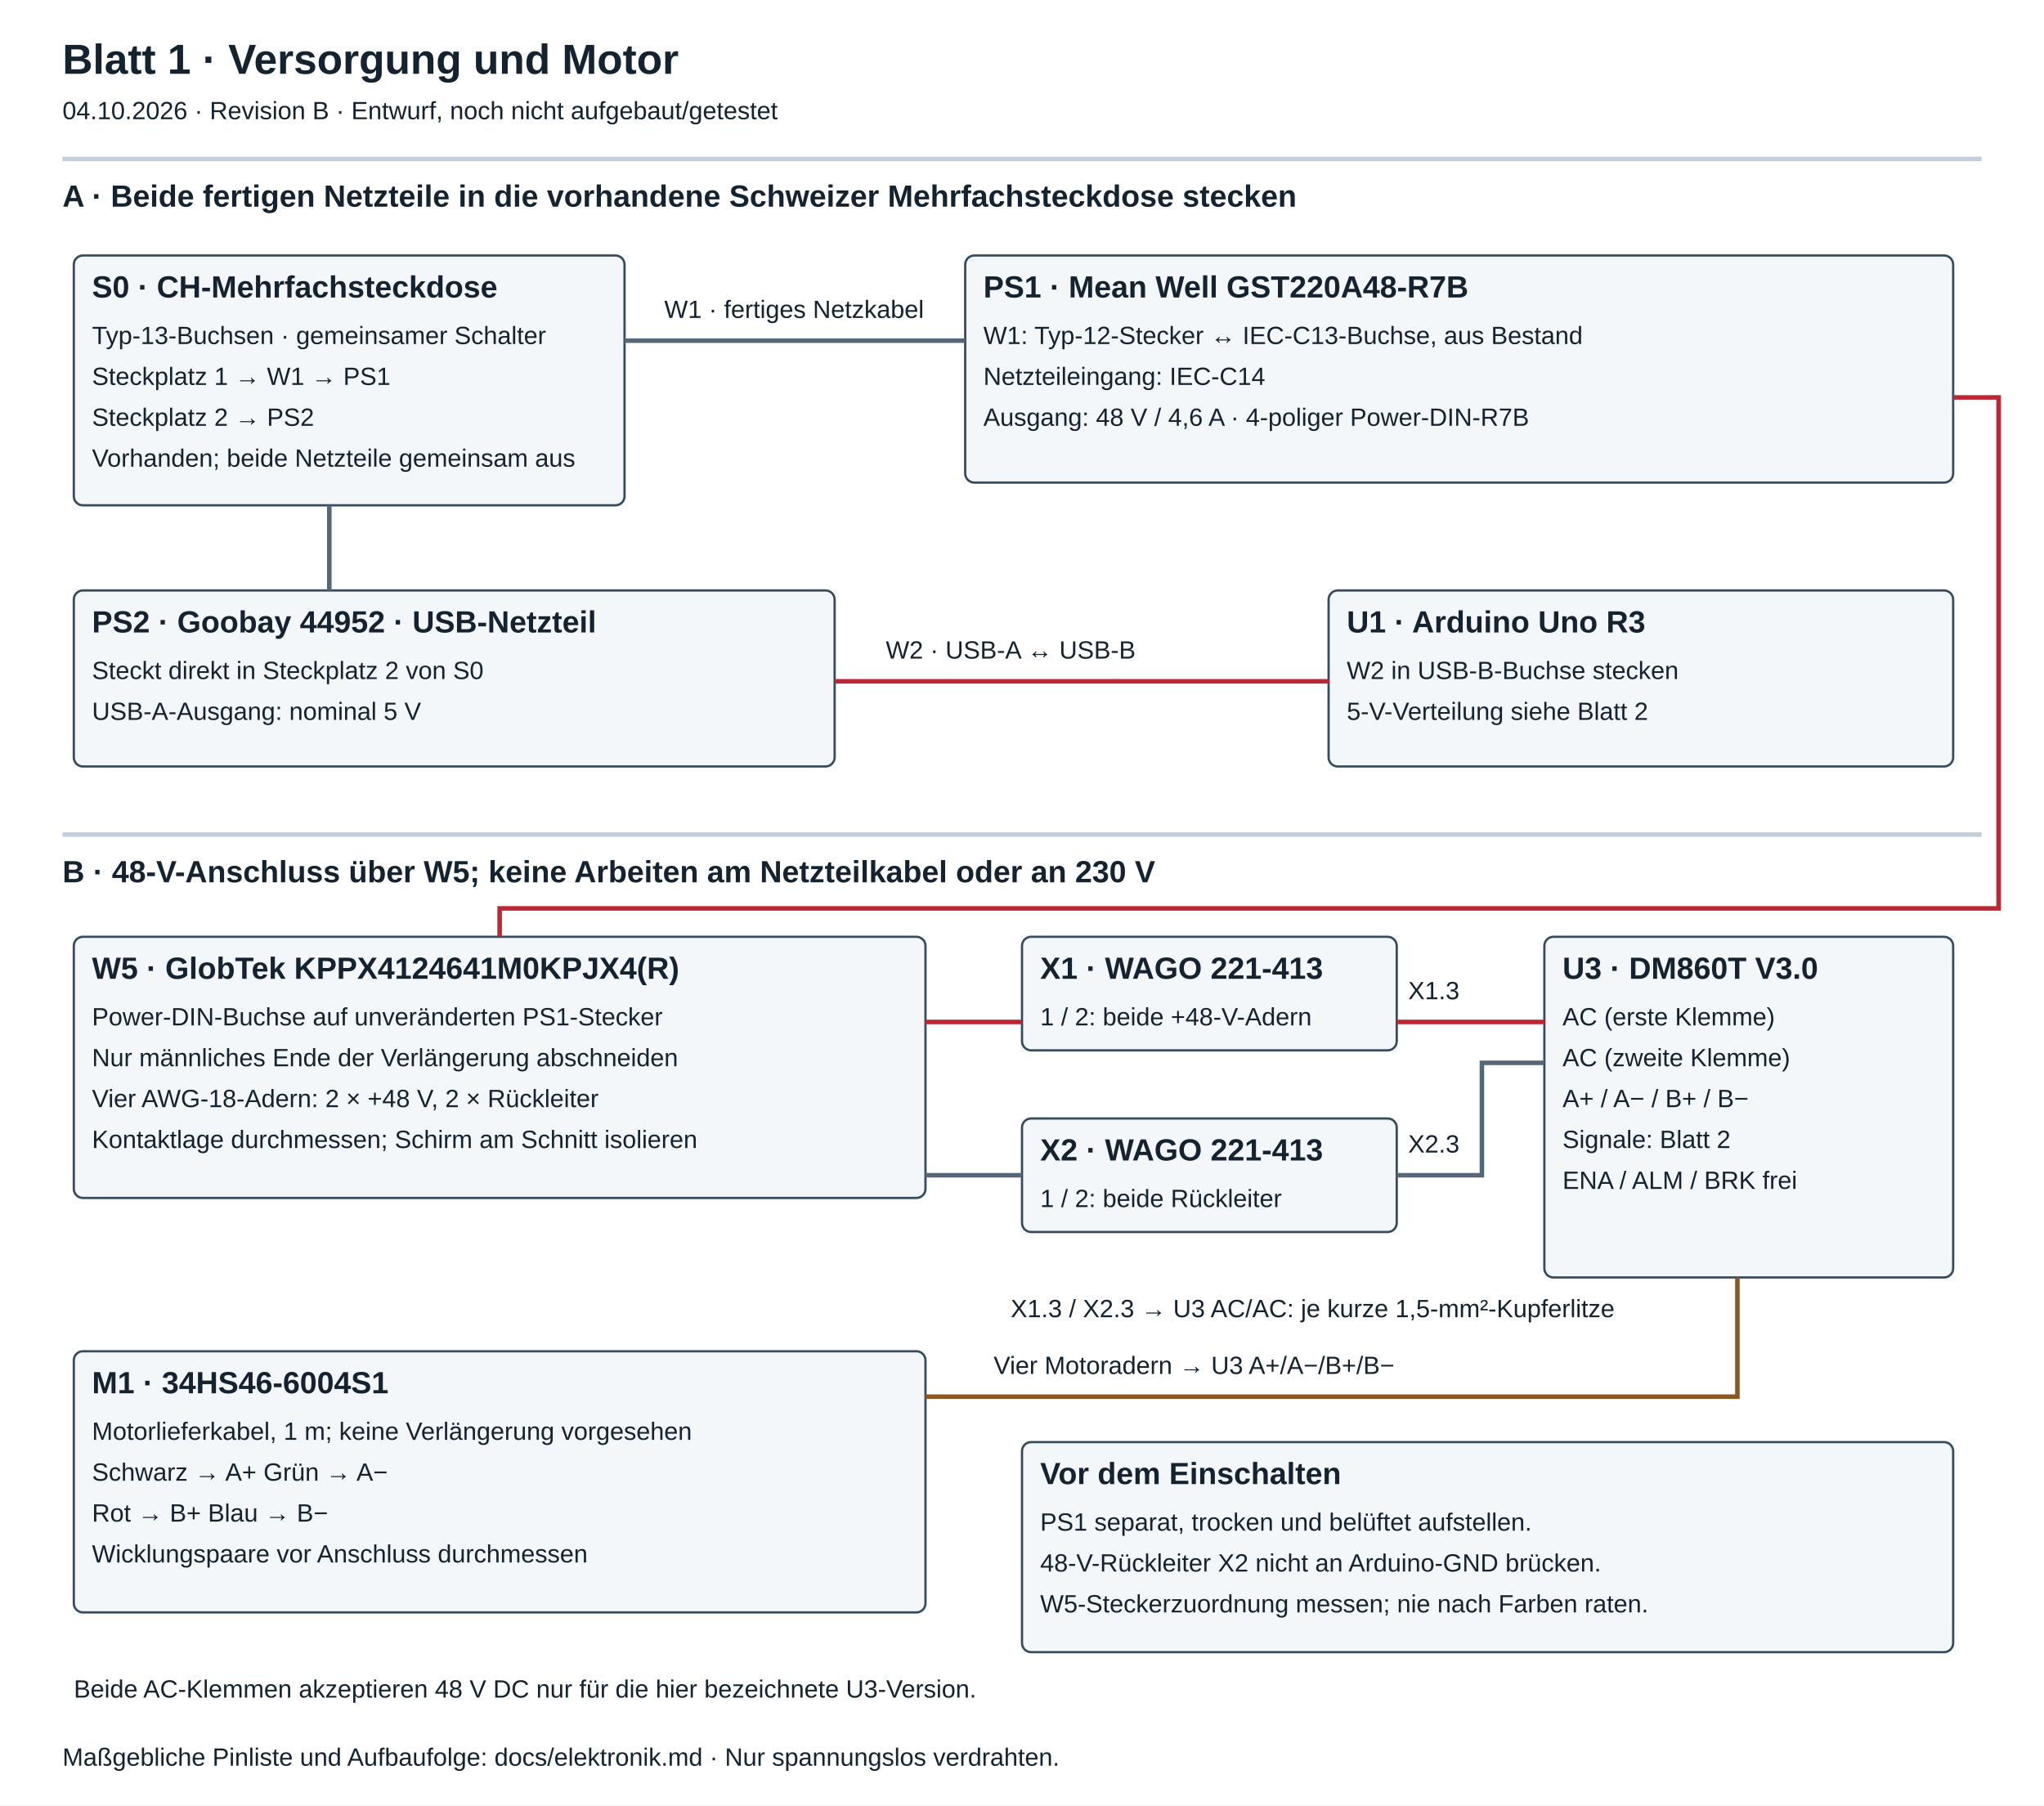
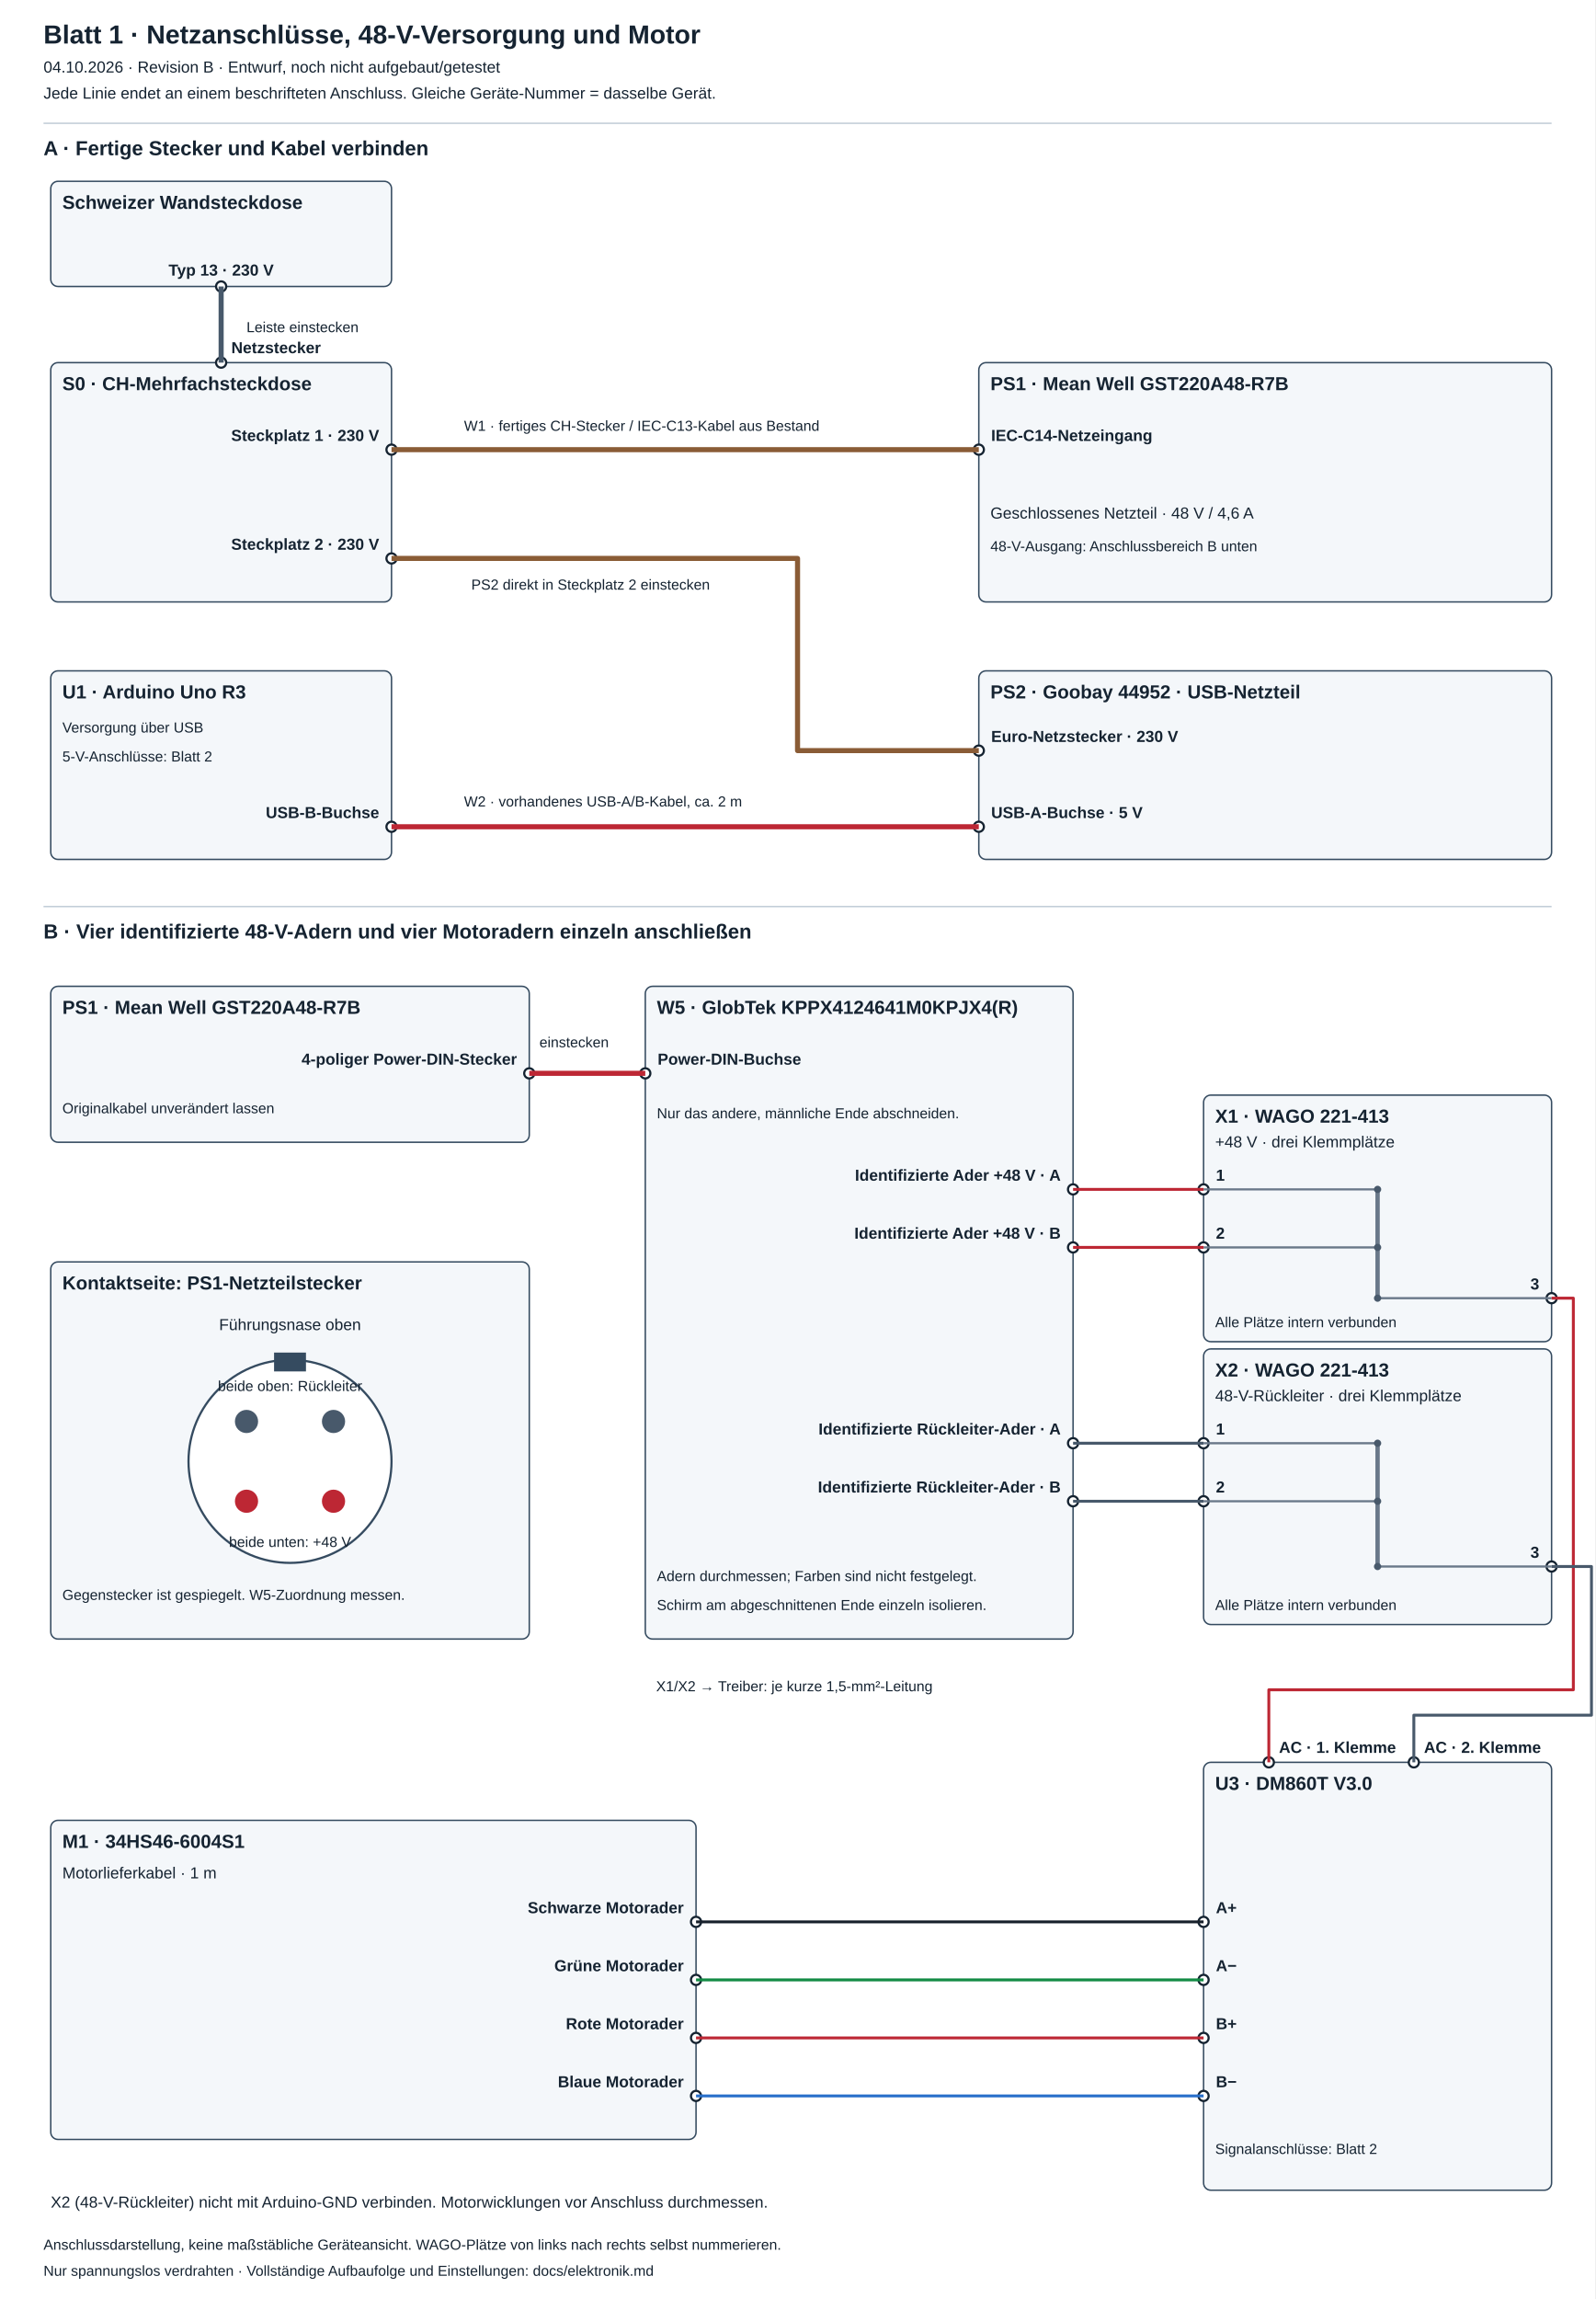
- <svg xmlns="http://www.w3.org/2000/svg" width="1800" height="1590" viewBox="0 0 1800 1590">
+ <svg xmlns="http://www.w3.org/2000/svg" width="2200" height="3170" viewBox="0 0 2200 3170">
  <rect width="100%" height="100%" fill="white" />
-   <style>text{font-family:Arial,DejaVu Sans,sans-serif;fill:#152331;font-size:24px} .title{font-size:37px;font-weight:bold}.head{font-size:27px;font-weight:bold}.small{font-size:22px}</style>
-   <text x="55" y="65" class="title">Blatt 1 · Versorgung und Motor</text>
-   <text x="55" y="105" class="small">04.10.2026 · Revision B · Entwurf, noch nicht aufgebaut/getestet</text>
-   <polyline points="55,140 1745,140" fill="none" stroke="#c3ced8" stroke-width="4" />
-   <text x="55" y="182" class="head">A · Beide fertigen Netzteile in die vorhandene Schweizer Mehrfachsteckdose stecken</text>
-   <rect x="65" y="225" width="485" height="220" rx="8" fill="#f4f7fa" stroke="#354b60" stroke-width="2" />
-   <text x="81" y="262" class="head">S0 · CH-Mehrfachsteckdose</text>
-   <text x="81" y="303" class="small">Typ-13-Buchsen · gemeinsamer Schalter</text>
-   <text x="81" y="339" class="small">Steckplatz 1 → W1 → PS1</text>
-   <text x="81" y="375" class="small">Steckplatz 2 → PS2</text>
-   <text x="81" y="411" class="small">Vorhanden; beide Netzteile gemeinsam aus</text>
-   <rect x="850" y="225" width="870" height="200" rx="8" fill="#f4f7fa" stroke="#354b60" stroke-width="2" />
-   <text x="866" y="262" class="head">PS1 · Mean Well GST220A48-R7B</text>
-   <text x="866" y="303" class="small">W1: Typ-12-Stecker ↔ IEC-C13-Buchse, aus Bestand</text>
-   <text x="866" y="339" class="small">Netzteileingang: IEC-C14</text>
-   <text x="866" y="375" class="small">Ausgang: 48 V / 4,6 A · 4-poliger Power-DIN-R7B</text>
-   <polyline points="550,300 850,300" fill="none" stroke="#556779" stroke-width="4" />
-   <text x="585" y="280" class="small">W1 · fertiges Netzkabel</text>
-   <rect x="65" y="520" width="670" height="155" rx="8" fill="#f4f7fa" stroke="#354b60" stroke-width="2" />
-   <text x="81" y="557" class="head">PS2 · Goobay 44952 · USB-Netzteil</text>
-   <text x="81" y="598" class="small">Steckt direkt in Steckplatz 2 von S0</text>
-   <text x="81" y="634" class="small">USB-A-Ausgang: nominal 5 V</text>
-   <polyline points="290,445 290,520" fill="none" stroke="#556779" stroke-width="4" />
-   <rect x="1170" y="520" width="550" height="155" rx="8" fill="#f4f7fa" stroke="#354b60" stroke-width="2" />
-   <text x="1186" y="557" class="head">U1 · Arduino Uno R3</text>
-   <text x="1186" y="598" class="small">W2 in USB-B-Buchse stecken</text>
-   <text x="1186" y="634" class="small">5-V-Verteilung siehe Blatt 2</text>
-   <polyline points="735,600 1170,600" fill="none" stroke="#bd2734" stroke-width="4" />
-   <text x="780" y="580" class="small">W2 · USB-A ↔ USB-B</text>
-   <polyline points="55,735 1745,735" fill="none" stroke="#c3ced8" stroke-width="4" />
-   <text x="55" y="777" class="head">B · 48-V-Anschluss über W5; keine Arbeiten am Netzteilkabel oder an 230 V</text>
-   <rect x="65" y="825" width="750" height="230" rx="8" fill="#f4f7fa" stroke="#354b60" stroke-width="2" />
-   <text x="81" y="862" class="head">W5 · GlobTek KPPX4124641M0KPJX4(R)</text>
-   <text x="81" y="903" class="small">Power-DIN-Buchse auf unveränderten PS1-Stecker</text>
-   <text x="81" y="939" class="small">Nur männliches Ende der Verlängerung abschneiden</text>
-   <text x="81" y="975" class="small">Vier AWG-18-Adern: 2 × +48 V, 2 × Rückleiter</text>
-   <text x="81" y="1011" class="small">Kontaktlage durchmessen; Schirm am Schnitt isolieren</text>
-   <polyline points="1720,350 1760,350 1760,800 440,800 440,825" fill="none" stroke="#bd2734" stroke-width="4" />
-   <rect x="900" y="825" width="330" height="100" rx="8" fill="#f4f7fa" stroke="#354b60" stroke-width="2" />
-   <text x="916" y="862" class="head">X1 · WAGO 221-413</text>
-   <text x="916" y="903" class="small">1 / 2: beide +48-V-Adern</text>
-   <rect x="900" y="985" width="330" height="100" rx="8" fill="#f4f7fa" stroke="#354b60" stroke-width="2" />
-   <text x="916" y="1022" class="head">X2 · WAGO 221-413</text>
-   <text x="916" y="1063" class="small">1 / 2: beide Rückleiter</text>
-   <polyline points="815,900 900,900" fill="none" stroke="#bd2734" stroke-width="4" />
-   <polyline points="815,1035 900,1035" fill="none" stroke="#556779" stroke-width="4" />
-   <rect x="1360" y="825" width="360" height="300" rx="8" fill="#f4f7fa" stroke="#354b60" stroke-width="2" />
-   <text x="1376" y="862" class="head">U3 · DM860T V3.0</text>
-   <text x="1376" y="903" class="small">AC (erste Klemme)</text>
-   <text x="1376" y="939" class="small">AC (zweite Klemme)</text>
-   <text x="1376" y="975" class="small">A+ / A− / B+ / B−</text>
-   <text x="1376" y="1011" class="small">Signale: Blatt 2</text>
-   <text x="1376" y="1047" class="small">ENA / ALM / BRK frei</text>
-   <polyline points="1230,900 1360,900" fill="none" stroke="#bd2734" stroke-width="4" />
-   <text x="1240" y="880" class="small">X1.3</text>
-   <polyline points="1230,1035 1305,1035 1305,936 1360,936" fill="none" stroke="#556779" stroke-width="4" />
-   <text x="1240" y="1015" class="small">X2.3</text>
-   <text x="890" y="1160" class="small">X1.3 / X2.3 → U3 AC/AC: je kurze 1,5-mm²-Kupferlitze</text>
-   <rect x="65" y="1190" width="750" height="230" rx="8" fill="#f4f7fa" stroke="#354b60" stroke-width="2" />
-   <text x="81" y="1227" class="head">M1 · 34HS46-6004S1</text>
-   <text x="81" y="1268" class="small">Motorlieferkabel, 1 m; keine Verlängerung vorgesehen</text>
-   <text x="81" y="1304" class="small">Schwarz → A+       Grün → A−</text>
-   <text x="81" y="1340" class="small">Rot → B+               Blau → B−</text>
-   <text x="81" y="1376" class="small">Wicklungspaare vor Anschluss durchmessen</text>
-   <polyline points="1530,1125 1530,1230 815,1230" fill="none" stroke="#895821" stroke-width="4" />
-   <text x="875" y="1210" class="small">Vier Motoradern → U3 A+/A−/B+/B−</text>
-   <rect x="900" y="1270" width="820" height="185" rx="8" fill="#f4f7fa" stroke="#354b60" stroke-width="2" />
-   <text x="916" y="1307" class="head">Vor dem Einschalten</text>
-   <text x="916" y="1348" class="small">PS1 separat, trocken und belüftet aufstellen.</text>
-   <text x="916" y="1384" class="small">48-V-Rückleiter X2 nicht an Arduino-GND brücken.</text>
-   <text x="916" y="1420" class="small">W5-Steckerzuordnung messen; nie nach Farben raten.</text>
-   <text x="65" y="1495" class="small">Beide AC-Klemmen akzeptieren 48 V DC nur für die hier bezeichnete U3-Version.</text>
-   <text x="55" y="1555" class="small">Maßgebliche Pinliste und Aufbaufolge: docs/elektronik.md · Nur spannungslos verdrahten.</text>
+   <style>text{font-family:Arial,DejaVu Sans,sans-serif;fill:#152331;font-size:24px}.title{font-size:36px;font-weight:bold}.head{font-size:28px;font-weight:bold}.small{font-size:22px}.note{font-size:20px}.pinlabel{font-size:22px;font-weight:bold}</style>
+   <text x="60" y="60" class="title" text-anchor="start">Blatt 1 · Netzanschlüsse, 48-V-Versorgung und Motor</text>
+   <text x="60" y="100" class="small" text-anchor="start">04.10.2026 · Revision B · Entwurf, noch nicht aufgebaut/getestet</text>
+   <text x="60" y="136" class="small" text-anchor="start">Jede Linie endet an einem beschrifteten Anschluss. Gleiche Geräte-Nummer = dasselbe Gerät.</text>
+   <polyline points="60,170 2140,170" fill="none" stroke="#c3ced8" stroke-width="2" stroke-linejoin="round" />
+   <text x="60" y="214" class="head" text-anchor="start">A · Fertige Stecker und Kabel verbinden</text>
+   <rect x="70" y="250" width="470" height="145" rx="10" fill="#f4f7fa" stroke="#354b60" stroke-width="2" />
+   <text x="86" y="288" class="head" text-anchor="start" style="font-size:26px">Schweizer Wandsteckdose</text>
+   <g data-pin="Haus.Typ13" data-x="305" data-y="395">
+     <text x="305" y="380" class="pinlabel" text-anchor="middle">Typ 13 · 230 V</text>
+     <circle cx="305" cy="395" r="7" fill="white" stroke="#152331" stroke-width="3" />
+   </g>
+   <rect x="70" y="500" width="470" height="330" rx="10" fill="#f4f7fa" stroke="#354b60" stroke-width="2" />
+   <text x="86" y="538" class="head" text-anchor="start" style="font-size:26px">S0 · CH-Mehrfachsteckdose</text>
+   <g data-pin="S0.Netzstecker" data-x="305" data-y="500">
+     <text x="319" y="487" class="pinlabel" text-anchor="start">Netzstecker</text>
+     <circle cx="305" cy="500" r="7" fill="white" stroke="#152331" stroke-width="3" />
+   </g>
+   <g data-pin="S0.Steckplatz1" data-x="540" data-y="620">
+     <text x="523" y="608" class="pinlabel" text-anchor="end">Steckplatz 1 · 230 V</text>
+     <circle cx="540" cy="620" r="7" fill="white" stroke="#152331" stroke-width="3" />
+   </g>
+   <g data-pin="S0.Steckplatz2" data-x="540" data-y="770">
+     <text x="523" y="758" class="pinlabel" text-anchor="end">Steckplatz 2 · 230 V</text>
+     <circle cx="540" cy="770" r="7" fill="white" stroke="#152331" stroke-width="3" />
+   </g>
+   <polyline points="305,395 305,500" fill="none" stroke="#48596b" stroke-width="7" stroke-linejoin="round" data-from="Haus.Typ13" data-to="S0.Netzstecker" data-kind="plug" />
+   <text x="340" y="458" class="note" text-anchor="start">Leiste einstecken</text>
+   <rect x="1350" y="500" width="790" height="330" rx="10" fill="#f4f7fa" stroke="#354b60" stroke-width="2" />
+   <text x="1366" y="538" class="head" text-anchor="start" style="font-size:26px">PS1 · Mean Well GST220A48-R7B</text>
+   <g data-pin="PS1.IEC-C14" data-x="1350" data-y="620">
+     <text x="1367" y="608" class="pinlabel" text-anchor="start">IEC-C14-Netzeingang</text>
+     <circle cx="1350" cy="620" r="7" fill="white" stroke="#152331" stroke-width="3" />
+   </g>
+   <polyline points="540,620 1350,620" fill="none" stroke="#8a5c36" stroke-width="7" stroke-linejoin="round" data-from="S0.Steckplatz1" data-to="PS1.IEC-C14" data-kind="plug" />
+   <text x="640" y="594" class="note" text-anchor="start">W1 · fertiges CH-Stecker / IEC-C13-Kabel aus Bestand</text>
+   <text x="1366" y="715" class="small" text-anchor="start">Geschlossenes Netzteil · 48 V / 4,6 A</text>
+   <text x="1366" y="760" class="note" text-anchor="start">48-V-Ausgang: Anschlussbereich B unten</text>
+   <rect x="1350" y="925" width="790" height="260" rx="10" fill="#f4f7fa" stroke="#354b60" stroke-width="2" />
+   <text x="1366" y="963" class="head" text-anchor="start" style="font-size:26px">PS2 · Goobay 44952 · USB-Netzteil</text>
+   <g data-pin="PS2.Netzstecker" data-x="1350" data-y="1035">
+     <text x="1367" y="1023" class="pinlabel" text-anchor="start">Euro-Netzstecker · 230 V</text>
+     <circle cx="1350" cy="1035" r="7" fill="white" stroke="#152331" stroke-width="3" />
+   </g>
+   <g data-pin="PS2.USB-A" data-x="1350" data-y="1140">
+     <text x="1367" y="1128" class="pinlabel" text-anchor="start">USB-A-Buchse · 5 V</text>
+     <circle cx="1350" cy="1140" r="7" fill="white" stroke="#152331" stroke-width="3" />
+   </g>
+   <polyline points="540,770 1100,770 1100,1035 1350,1035" fill="none" stroke="#8a5c36" stroke-width="7" stroke-linejoin="round" data-from="S0.Steckplatz2" data-to="PS2.Netzstecker" data-kind="plug" />
+   <text x="650" y="813" class="note" text-anchor="start">PS2 direkt in Steckplatz 2 einstecken</text>
+   <rect x="70" y="925" width="470" height="260" rx="10" fill="#f4f7fa" stroke="#354b60" stroke-width="2" />
+   <text x="86" y="963" class="head" text-anchor="start" style="font-size:26px">U1 · Arduino Uno R3</text>
+   <g data-pin="U1.USB-B" data-x="540" data-y="1140">
+     <text x="523" y="1128" class="pinlabel" text-anchor="end">USB-B-Buchse</text>
+     <circle cx="540" cy="1140" r="7" fill="white" stroke="#152331" stroke-width="3" />
+   </g>
+   <polyline points="1350,1140 540,1140" fill="none" stroke="#bd2734" stroke-width="7" stroke-linejoin="round" data-from="PS2.USB-A" data-to="U1.USB-B" data-kind="plug" />
+   <text x="640" y="1112" class="note" text-anchor="start">W2 · vorhandenes USB-A/B-Kabel, ca. 2 m</text>
+   <text x="86" y="1010" class="note" text-anchor="start">Versorgung über USB</text>
+   <text x="86" y="1050" class="note" text-anchor="start">5-V-Anschlüsse: Blatt 2</text>
+   <polyline points="60,1250 2140,1250" fill="none" stroke="#c3ced8" stroke-width="2" stroke-linejoin="round" />
+   <text x="60" y="1294" class="head" text-anchor="start">B · Vier identifizierte 48-V-Adern und vier Motoradern einzeln anschließen</text>
+   <rect x="70" y="1360" width="660" height="215" rx="10" fill="#f4f7fa" stroke="#354b60" stroke-width="2" />
+   <text x="86" y="1398" class="head" text-anchor="start" style="font-size:26px">PS1 · Mean Well GST220A48-R7B</text>
+   <g data-pin="PS1.Power-DIN" data-x="730" data-y="1480">
+     <text x="713" y="1468" class="pinlabel" text-anchor="end">4-poliger Power-DIN-Stecker</text>
+     <circle cx="730" cy="1480" r="7" fill="white" stroke="#152331" stroke-width="3" />
+   </g>
+   <text x="86" y="1535" class="note" text-anchor="start">Originalkabel unverändert lassen</text>
+   <rect x="890" y="1360" width="590" height="900" rx="10" fill="#f4f7fa" stroke="#354b60" stroke-width="2" />
+   <text x="906" y="1398" class="head" text-anchor="start" style="font-size:26px">W5 · GlobTek KPPX4124641M0KPJX4(R)</text>
+   <g data-pin="W5.Power-DIN-Buchse" data-x="890" data-y="1480">
+     <text x="907" y="1468" class="pinlabel" text-anchor="start">Power-DIN-Buchse</text>
+     <circle cx="890" cy="1480" r="7" fill="white" stroke="#152331" stroke-width="3" />
+   </g>
+   <polyline points="730,1480 890,1480" fill="none" stroke="#bd2734" stroke-width="7" stroke-linejoin="round" data-from="PS1.Power-DIN" data-to="W5.Power-DIN-Buchse" data-kind="plug" />
+   <text x="744" y="1444" class="note" text-anchor="start">einstecken</text>
+   <text x="906" y="1542" class="note" text-anchor="start">Nur das andere, männliche Ende abschneiden.</text>
+   <g data-pin="W5.+48V_A" data-x="1480" data-y="1640">
+     <text x="1463" y="1628" class="pinlabel" text-anchor="end">Identifizierte Ader +48 V · A</text>
+     <circle cx="1480" cy="1640" r="7" fill="white" stroke="#152331" stroke-width="3" />
+   </g>
+   <g data-pin="W5.+48V_B" data-x="1480" data-y="1720">
+     <text x="1463" y="1708" class="pinlabel" text-anchor="end">Identifizierte Ader +48 V · B</text>
+     <circle cx="1480" cy="1720" r="7" fill="white" stroke="#152331" stroke-width="3" />
+   </g>
+   <g data-pin="W5.Rueckleiter_A" data-x="1480" data-y="1990">
+     <text x="1463" y="1978" class="pinlabel" text-anchor="end">Identifizierte Rückleiter-Ader · A</text>
+     <circle cx="1480" cy="1990" r="7" fill="white" stroke="#152331" stroke-width="3" />
+   </g>
+   <g data-pin="W5.Rueckleiter_B" data-x="1480" data-y="2070">
+     <text x="1463" y="2058" class="pinlabel" text-anchor="end">Identifizierte Rückleiter-Ader · B</text>
+     <circle cx="1480" cy="2070" r="7" fill="white" stroke="#152331" stroke-width="3" />
+   </g>
+   <text x="906" y="2180" class="note" text-anchor="start">Adern durchmessen; Farben sind nicht festgelegt.</text>
+   <text x="906" y="2220" class="note" text-anchor="start">Schirm am abgeschnittenen Ende einzeln isolieren.</text>
+   <rect x="1660" y="1510" width="480" height="340" rx="10" fill="#f4f7fa" stroke="#354b60" stroke-width="2" />
+   <text x="1676" y="1548" class="head" text-anchor="start" style="font-size:26px">X1 · WAGO 221-413</text>
+   <text x="1676" y="1582" class="small" text-anchor="start">+48 V · drei Klemmplätze</text>
+   <g data-pin="X1.1" data-x="1660" data-y="1640">
+     <text x="1677" y="1628" class="pinlabel" text-anchor="start">1</text>
+     <circle cx="1660" cy="1640" r="7" fill="white" stroke="#152331" stroke-width="3" />
+   </g>
+   <g data-pin="X1.2" data-x="1660" data-y="1720">
+     <text x="1677" y="1708" class="pinlabel" text-anchor="start">2</text>
+     <circle cx="1660" cy="1720" r="7" fill="white" stroke="#152331" stroke-width="3" />
+   </g>
+   <g data-pin="X1.3" data-x="2140" data-y="1790">
+     <text x="2123" y="1778" class="pinlabel" text-anchor="end">3</text>
+     <circle cx="2140" cy="1790" r="7" fill="white" stroke="#152331" stroke-width="3" />
+   </g>
+   <polyline points="1900,1640 1900,1790" fill="none" stroke="#697889" stroke-width="6" stroke-linejoin="round" />
+   <polyline points="1660,1640 1900,1640" fill="none" stroke="#697889" stroke-width="3" stroke-linejoin="round" />
+   <circle cx="1900" cy="1640" r="5" fill="#48596b" />
+   <polyline points="1660,1720 1900,1720" fill="none" stroke="#697889" stroke-width="3" stroke-linejoin="round" />
+   <circle cx="1900" cy="1720" r="5" fill="#48596b" />
+   <polyline points="2140,1790 1900,1790" fill="none" stroke="#697889" stroke-width="3" stroke-linejoin="round" />
+   <circle cx="1900" cy="1790" r="5" fill="#48596b" />
+   <text x="1676" y="1830" class="note" text-anchor="start">Alle Plätze intern verbunden</text>
+   <rect x="1660" y="1860" width="480" height="380" rx="10" fill="#f4f7fa" stroke="#354b60" stroke-width="2" />
+   <text x="1676" y="1898" class="head" text-anchor="start" style="font-size:26px">X2 · WAGO 221-413</text>
+   <text x="1676" y="1932" class="small" text-anchor="start">48-V-Rückleiter · drei Klemmplätze</text>
+   <g data-pin="X2.1" data-x="1660" data-y="1990">
+     <text x="1677" y="1978" class="pinlabel" text-anchor="start">1</text>
+     <circle cx="1660" cy="1990" r="7" fill="white" stroke="#152331" stroke-width="3" />
+   </g>
+   <g data-pin="X2.2" data-x="1660" data-y="2070">
+     <text x="1677" y="2058" class="pinlabel" text-anchor="start">2</text>
+     <circle cx="1660" cy="2070" r="7" fill="white" stroke="#152331" stroke-width="3" />
+   </g>
+   <g data-pin="X2.3" data-x="2140" data-y="2160">
+     <text x="2123" y="2148" class="pinlabel" text-anchor="end">3</text>
+     <circle cx="2140" cy="2160" r="7" fill="white" stroke="#152331" stroke-width="3" />
+   </g>
+   <polyline points="1900,1990 1900,2160" fill="none" stroke="#697889" stroke-width="6" stroke-linejoin="round" />
+   <polyline points="1660,1990 1900,1990" fill="none" stroke="#697889" stroke-width="3" stroke-linejoin="round" />
+   <circle cx="1900" cy="1990" r="5" fill="#48596b" />
+   <polyline points="1660,2070 1900,2070" fill="none" stroke="#697889" stroke-width="3" stroke-linejoin="round" />
+   <circle cx="1900" cy="2070" r="5" fill="#48596b" />
+   <polyline points="2140,2160 1900,2160" fill="none" stroke="#697889" stroke-width="3" stroke-linejoin="round" />
+   <circle cx="1900" cy="2160" r="5" fill="#48596b" />
+   <text x="1676" y="2220" class="note" text-anchor="start">Alle Plätze intern verbunden</text>
+   <polyline points="1480,1640 1660,1640" fill="none" stroke="#bd2734" stroke-width="4" stroke-linejoin="round" data-from="W5.+48V_A" data-to="X1.1" data-kind="wire" />
+   <polyline points="1480,1720 1660,1720" fill="none" stroke="#bd2734" stroke-width="4" stroke-linejoin="round" data-from="W5.+48V_B" data-to="X1.2" data-kind="wire" />
+   <polyline points="1480,1990 1660,1990" fill="none" stroke="#48596b" stroke-width="4" stroke-linejoin="round" data-from="W5.Rueckleiter_A" data-to="X2.1" data-kind="wire" />
+   <polyline points="1480,2070 1660,2070" fill="none" stroke="#48596b" stroke-width="4" stroke-linejoin="round" data-from="W5.Rueckleiter_B" data-to="X2.2" data-kind="wire" />
+   <rect x="70" y="1740" width="660" height="520" rx="10" fill="#f4f7fa" stroke="#354b60" stroke-width="2" />
+   <text x="86" y="1778" class="head" text-anchor="start" style="font-size:26px">Kontaktseite: PS1-Netzteilstecker</text>
+   <text x="400" y="1834" class="small" text-anchor="middle">Führungsnase oben</text>
+   <circle cx="400" cy="2015" r="140" fill="white" stroke="#354b60" stroke-width="3" />
+   <rect x="378" y="1865" width="44" height="26" fill="#354b60" />
+   <circle cx="340" cy="1960" r="16" fill="#48596b" />
+   <circle cx="460" cy="1960" r="16" fill="#48596b" />
+   <circle cx="340" cy="2070" r="16" fill="#bd2734" />
+   <circle cx="460" cy="2070" r="16" fill="#bd2734" />
+   <text x="400" y="1918" class="note" text-anchor="middle">beide oben: Rückleiter</text>
+   <text x="400" y="2133" class="note" text-anchor="middle">beide unten: +48 V</text>
+   <text x="86" y="2206" class="note" text-anchor="start">Gegenstecker ist gespiegelt. W5-Zuordnung messen.</text>
+   <rect x="1660" y="2430" width="480" height="590" rx="10" fill="#f4f7fa" stroke="#354b60" stroke-width="2" />
+   <text x="1676" y="2468" class="head" text-anchor="start" style="font-size:26px">U3 · DM860T V3.0</text>
+   <g data-pin="U3.AC1" data-x="1750" data-y="2430">
+     <text x="1764" y="2417" class="pinlabel" text-anchor="start">AC · 1. Klemme</text>
+     <circle cx="1750" cy="2430" r="7" fill="white" stroke="#152331" stroke-width="3" />
+   </g>
+   <g data-pin="U3.AC2" data-x="1950" data-y="2430">
+     <text x="1964" y="2417" class="pinlabel" text-anchor="start">AC · 2. Klemme</text>
+     <circle cx="1950" cy="2430" r="7" fill="white" stroke="#152331" stroke-width="3" />
+   </g>
+   <polyline points="2140,1790 2170,1790 2170,2330 1750,2330 1750,2430" fill="none" stroke="#bd2734" stroke-width="4" stroke-linejoin="round" data-from="X1.3" data-to="U3.AC1" data-kind="wire" />
+   <polyline points="2140,2160 2195,2160 2195,2365 1950,2365 1950,2430" fill="none" stroke="#48596b" stroke-width="4" stroke-linejoin="round" data-from="X2.3" data-to="U3.AC2" data-kind="wire" />
+   <text x="905" y="2332" class="note" text-anchor="start">X1/X2 → Treiber: je kurze 1,5-mm²-Leitung</text>
+   <rect x="70" y="2510" width="890" height="440" rx="10" fill="#f4f7fa" stroke="#354b60" stroke-width="2" />
+   <text x="86" y="2548" class="head" text-anchor="start" style="font-size:26px">M1 · 34HS46-6004S1</text>
+   <text x="86" y="2590" class="small" text-anchor="start">Motorlieferkabel · 1 m</text>
+   <g data-pin="M1.schwarz" data-x="960" data-y="2650">
+     <text x="943" y="2638" class="pinlabel" text-anchor="end">Schwarze Motorader</text>
+     <circle cx="960" cy="2650" r="7" fill="white" stroke="#152331" stroke-width="3" />
+   </g>
+   <g data-pin="U3.A+" data-x="1660" data-y="2650">
+     <text x="1677" y="2638" class="pinlabel" text-anchor="start">A+</text>
+     <circle cx="1660" cy="2650" r="7" fill="white" stroke="#152331" stroke-width="3" />
+   </g>
+   <polyline points="960,2650 1660,2650" fill="none" stroke="#18212c" stroke-width="4" stroke-linejoin="round" data-from="M1.schwarz" data-to="U3.A+" data-kind="wire" />
+   <g data-pin="M1.grün" data-x="960" data-y="2730">
+     <text x="943" y="2718" class="pinlabel" text-anchor="end">Grüne Motorader</text>
+     <circle cx="960" cy="2730" r="7" fill="white" stroke="#152331" stroke-width="3" />
+   </g>
+   <g data-pin="U3.A-" data-x="1660" data-y="2730">
+     <text x="1677" y="2718" class="pinlabel" text-anchor="start">A−</text>
+     <circle cx="1660" cy="2730" r="7" fill="white" stroke="#152331" stroke-width="3" />
+   </g>
+   <polyline points="960,2730 1660,2730" fill="none" stroke="#138b44" stroke-width="4" stroke-linejoin="round" data-from="M1.grün" data-to="U3.A-" data-kind="wire" />
+   <g data-pin="M1.rot" data-x="960" data-y="2810">
+     <text x="943" y="2798" class="pinlabel" text-anchor="end">Rote Motorader</text>
+     <circle cx="960" cy="2810" r="7" fill="white" stroke="#152331" stroke-width="3" />
+   </g>
+   <g data-pin="U3.B+" data-x="1660" data-y="2810">
+     <text x="1677" y="2798" class="pinlabel" text-anchor="start">B+</text>
+     <circle cx="1660" cy="2810" r="7" fill="white" stroke="#152331" stroke-width="3" />
+   </g>
+   <polyline points="960,2810 1660,2810" fill="none" stroke="#bd2734" stroke-width="4" stroke-linejoin="round" data-from="M1.rot" data-to="U3.B+" data-kind="wire" />
+   <g data-pin="M1.blau" data-x="960" data-y="2890">
+     <text x="943" y="2878" class="pinlabel" text-anchor="end">Blaue Motorader</text>
+     <circle cx="960" cy="2890" r="7" fill="white" stroke="#152331" stroke-width="3" />
+   </g>
+   <g data-pin="U3.B-" data-x="1660" data-y="2890">
+     <text x="1677" y="2878" class="pinlabel" text-anchor="start">B−</text>
+     <circle cx="1660" cy="2890" r="7" fill="white" stroke="#152331" stroke-width="3" />
+   </g>
+   <polyline points="960,2890 1660,2890" fill="none" stroke="#286fca" stroke-width="4" stroke-linejoin="round" data-from="M1.blau" data-to="U3.B-" data-kind="wire" />
+   <text x="1676" y="2970" class="note" text-anchor="start">Signalanschlüsse: Blatt 2</text>
+   <text x="70" y="3044" class="small" text-anchor="start">X2 (48-V-Rückleiter) nicht mit Arduino-GND verbinden. Motorwicklungen vor Anschluss durchmessen.</text>
+   <text x="60" y="3102" class="note" text-anchor="start">Anschlussdarstellung, keine maßstäbliche Geräteansicht. WAGO-Plätze von links nach rechts selbst nummerieren.</text>
+   <text x="60" y="3138" class="note" text-anchor="start">Nur spannungslos verdrahten · Vollständige Aufbaufolge und Einstellungen: docs/elektronik.md</text>
</svg>
